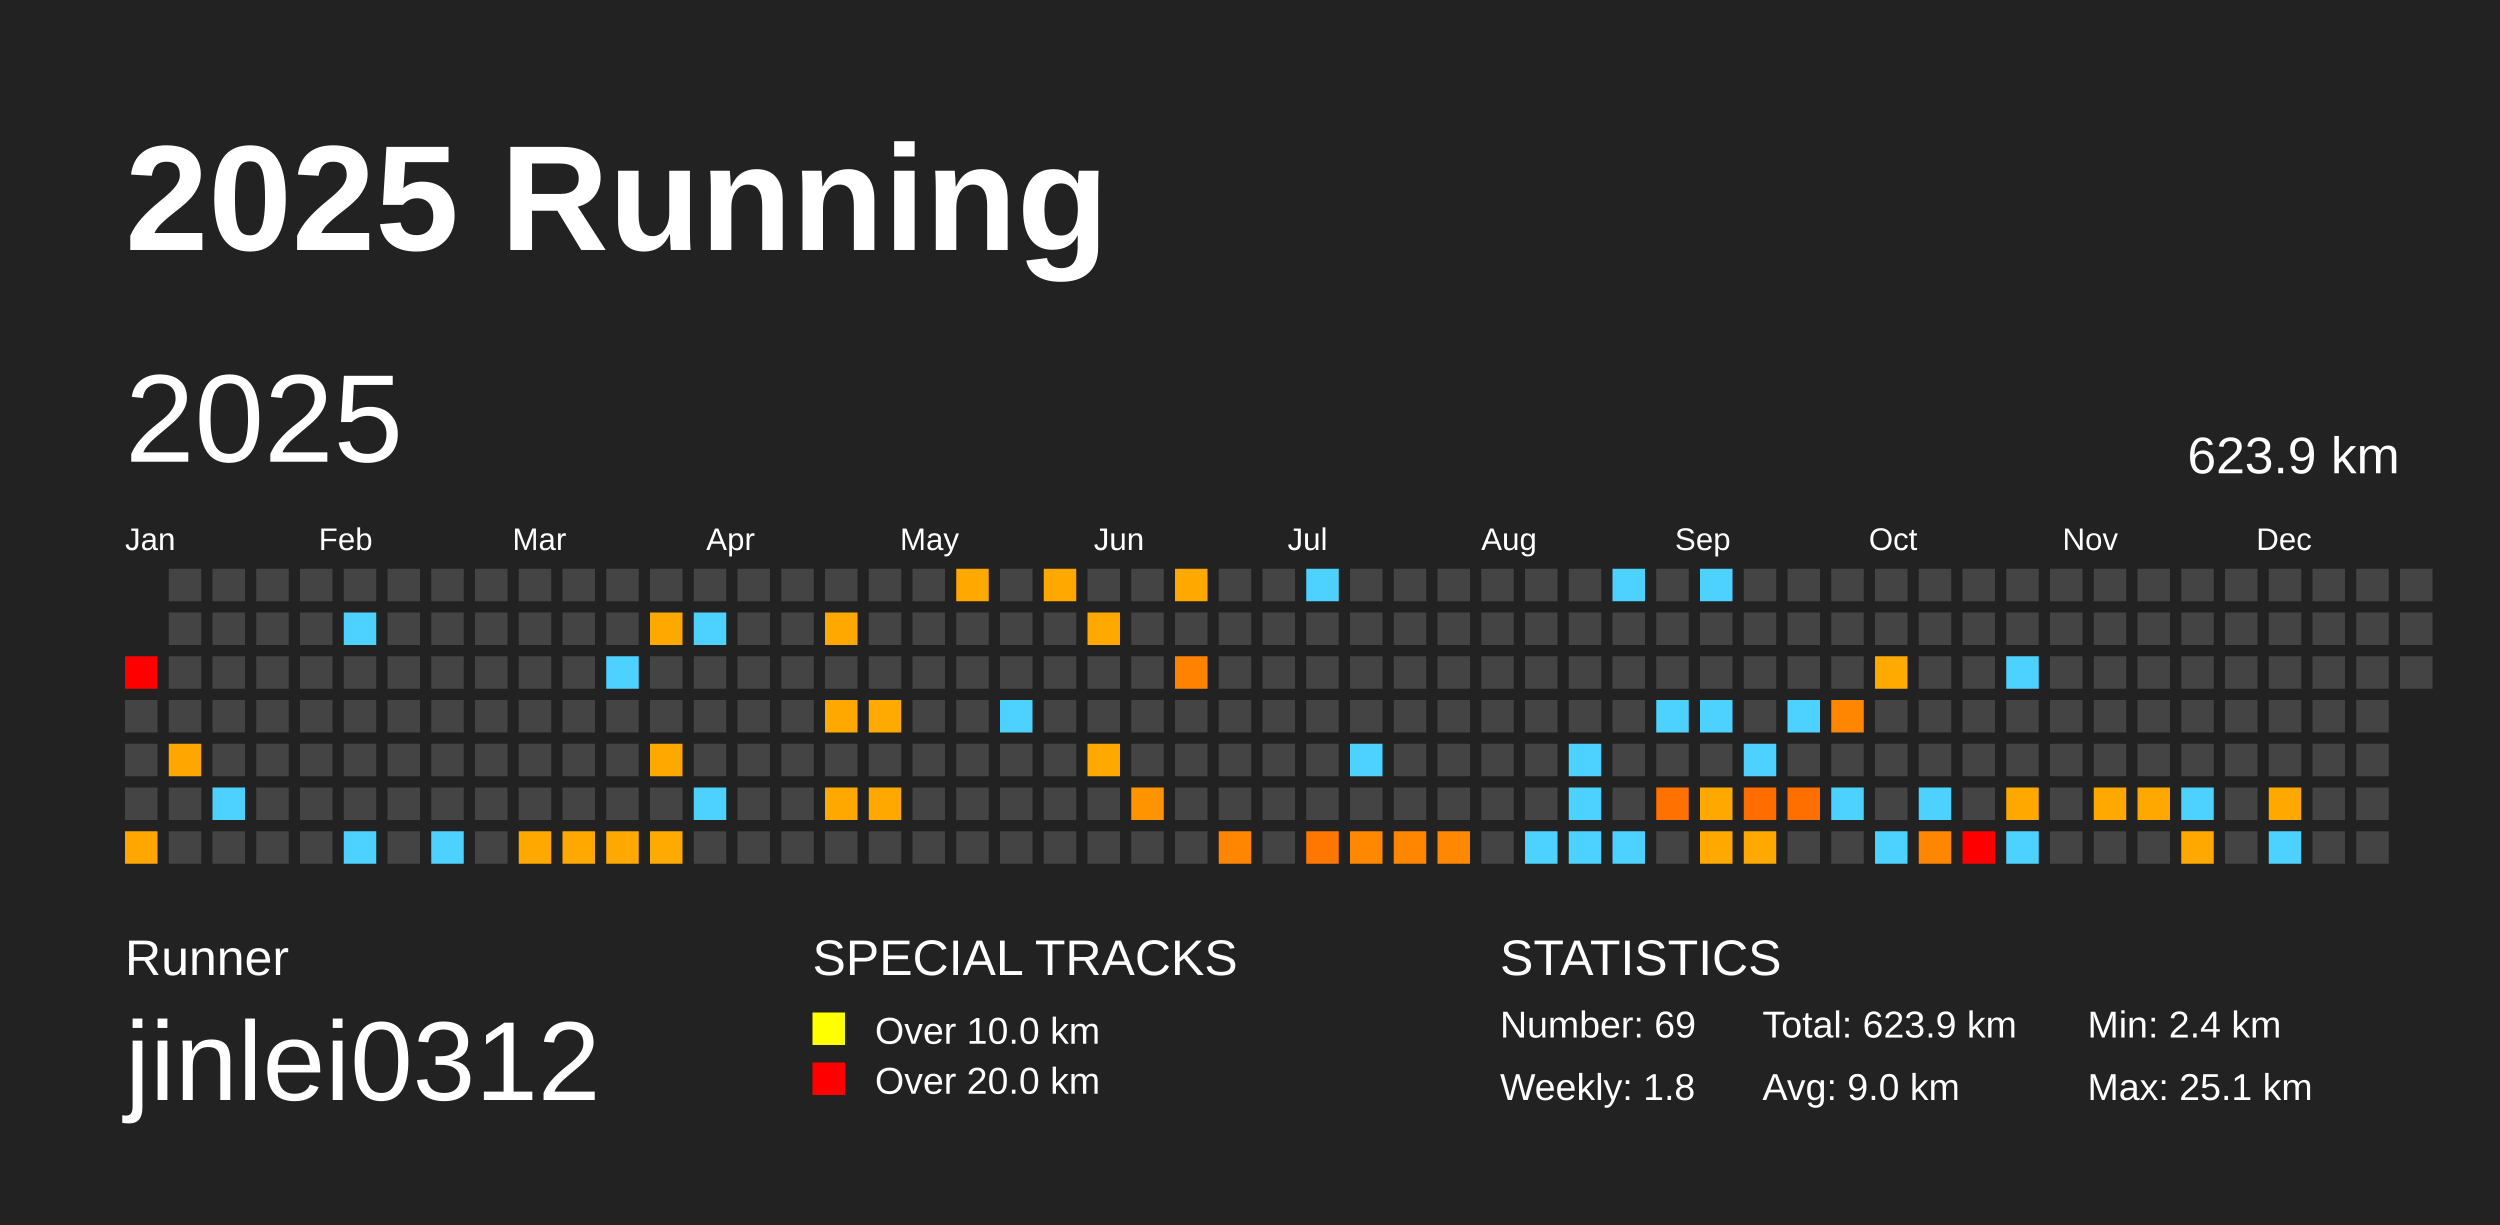
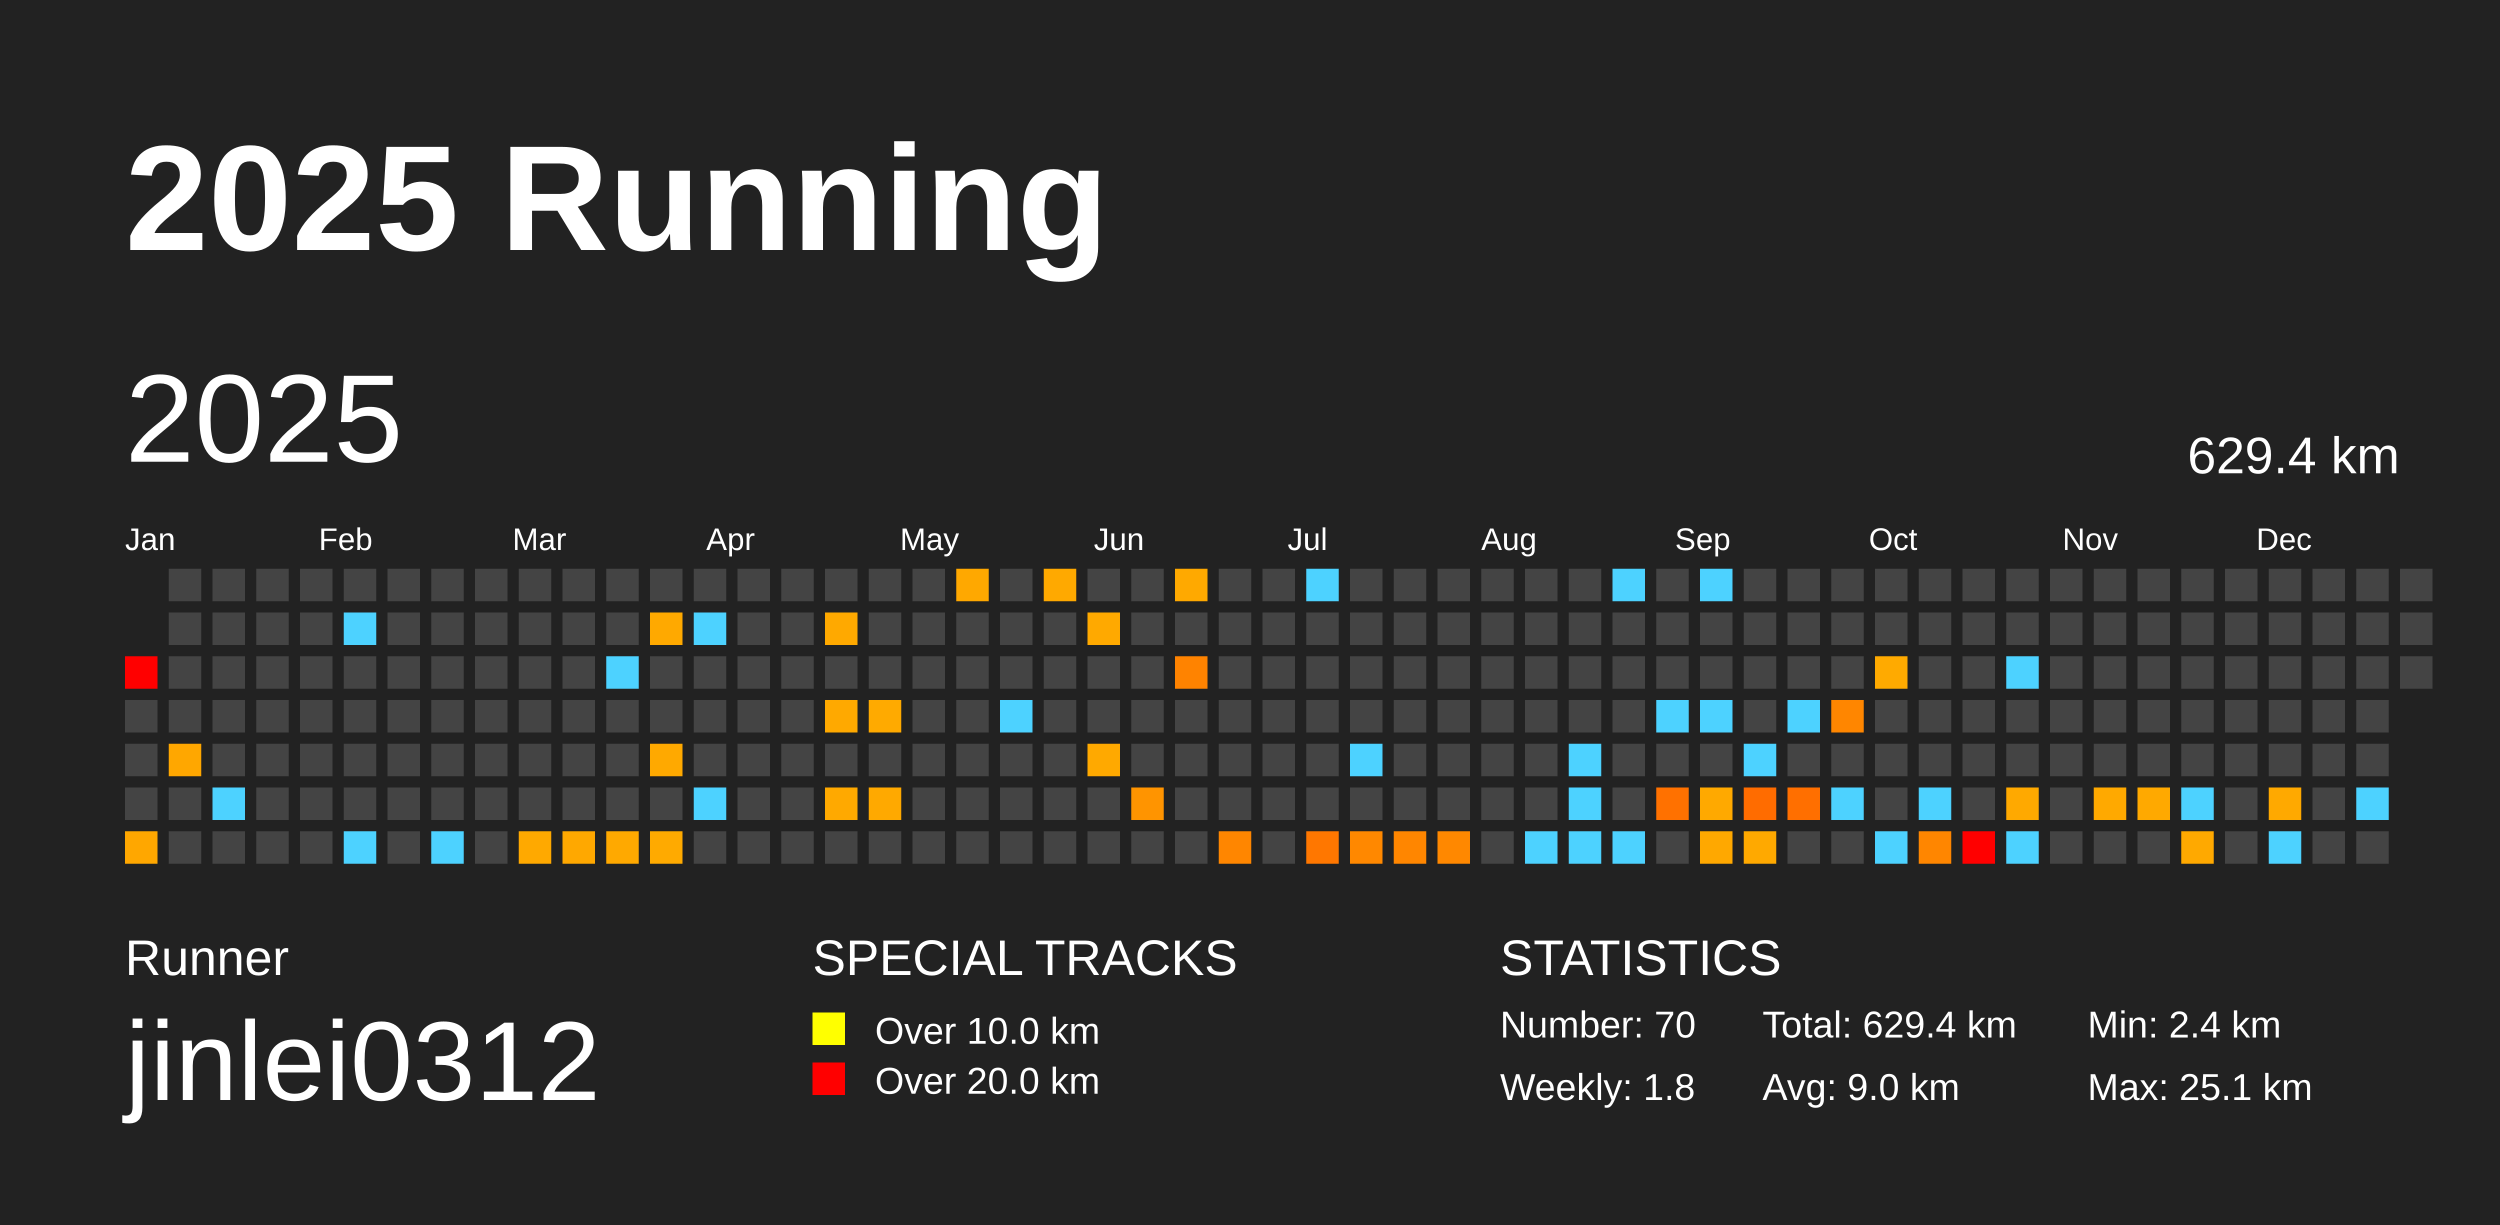
<svg xmlns="http://www.w3.org/2000/svg" baseProfile="full" height="98mm" version="1.1" viewBox="0,0,200,98" width="200mm">
  <defs />
  <rect fill="#222222" height="98" width="200" x="0" y="0" />
  <text fill="#FFFFFF" style="font-size:12px; font-family:Arial; font-weight:bold;" x="10" y="20">2025 Running</text>
  <text fill="#FFFFFF" style="font-size:4px; font-family:Arial" x="10" y="78">Runner</text>
  <text fill="#FFFFFF" style="font-size:9px; font-family:Arial" x="10" y="88">jinlei0312</text>
  <text fill="#FFFFFF" style="font-size:4px; font-family:Arial" x="65" y="78">SPECIAL TRACKS</text>
  <rect fill="yellow" height="2.6" width="2.6" x="65" y="81" />
  <text fill="#FFFFFF" style="font-size:3px; font-family:Arial" x="70" y="83.5">Over 10.0 km</text>
  <rect fill="red" height="2.6" width="2.6" x="65" y="85" />
  <text fill="#FFFFFF" style="font-size:3px; font-family:Arial" x="70" y="87.5">Over 20.0 km</text>
  <text fill="#FFFFFF" style="font-size:4px; font-family:Arial" x="120" y="78">STATISTICS</text>
-   <text fill="#FFFFFF" style="font-size:3px; font-family:Arial" x="120" y="83">Number: 69</text>
+   <text fill="#FFFFFF" style="font-size:3px; font-family:Arial" x="120" y="83">Number: 70</text>
  <text fill="#FFFFFF" style="font-size:3px; font-family:Arial" x="120" y="88">Weekly: 1.8</text>
-   <text fill="#FFFFFF" style="font-size:3px; font-family:Arial" x="141" y="83">Total: 623.9 km</text>
+   <text fill="#FFFFFF" style="font-size:3px; font-family:Arial" x="141" y="83">Total: 629.4 km</text>
  <text fill="#FFFFFF" style="font-size:3px; font-family:Arial" x="141" y="88">Avg: 9.0 km</text>
  <text fill="#FFFFFF" style="font-size:3px; font-family:Arial" x="167" y="83">Min: 2.4 km</text>
  <text fill="#FFFFFF" style="font-size:3px; font-family:Arial" x="167" y="88">Max: 25.1 km</text>
  <text dominant-baseline="hanging" fill="#FFFFFF" style="font-size:10.0px; font-family:Arial;" x="10" y="30">2025</text>
-   <text dominant-baseline="hanging" fill="#FFFFFF" style="font-size:4.125px; font-family:Arial;" x="175" y="35">623.9 km</text>
+   <text dominant-baseline="hanging" fill="#FFFFFF" style="font-size:4.125px; font-family:Arial;" x="175" y="35">629.4 km</text>
  <text fill="#FFFFFF" style="font-size:2.5px; font-family:Arial" x="10.0" y="44">Jan</text>
  <text fill="#FFFFFF" style="font-size:2.5px; font-family:Arial" x="25.5" y="44">Feb</text>
  <text fill="#FFFFFF" style="font-size:2.5px; font-family:Arial" x="41.0" y="44">Mar</text>
  <text fill="#FFFFFF" style="font-size:2.5px; font-family:Arial" x="56.5" y="44">Apr</text>
  <text fill="#FFFFFF" style="font-size:2.5px; font-family:Arial" x="72.0" y="44">May</text>
  <text fill="#FFFFFF" style="font-size:2.5px; font-family:Arial" x="87.5" y="44">Jun</text>
  <text fill="#FFFFFF" style="font-size:2.5px; font-family:Arial" x="103.0" y="44">Jul</text>
  <text fill="#FFFFFF" style="font-size:2.5px; font-family:Arial" x="118.5" y="44">Aug</text>
  <text fill="#FFFFFF" style="font-size:2.5px; font-family:Arial" x="134.0" y="44">Sep</text>
  <text fill="#FFFFFF" style="font-size:2.5px; font-family:Arial" x="149.5" y="44">Oct</text>
  <text fill="#FFFFFF" style="font-size:2.5px; font-family:Arial" x="165.0" y="44">Nov</text>
  <text fill="#FFFFFF" style="font-size:2.5px; font-family:Arial" x="180.5" y="44">Dec</text>
  <rect fill="red" height="2.6" width="2.6" x="10.0" y="52.5" />
  <rect fill="#444444" height="2.6" width="2.6" x="10.0" y="56.0" />
  <rect fill="#444444" height="2.6" width="2.6" x="10.0" y="59.5" />
  <rect fill="#444444" height="2.6" width="2.6" x="10.0" y="63.0" />
  <rect fill="#ffa700" height="2.6" width="2.6" x="10.0" y="66.5" />
  <rect fill="#444444" height="2.6" width="2.6" x="13.5" y="45.5" />
  <rect fill="#444444" height="2.6" width="2.6" x="13.5" y="49.0" />
  <rect fill="#444444" height="2.6" width="2.6" x="13.5" y="52.5" />
  <rect fill="#444444" height="2.6" width="2.6" x="13.5" y="56.0" />
  <rect fill="#ffa700" height="2.6" width="2.6" x="13.5" y="59.5" />
  <rect fill="#444444" height="2.6" width="2.6" x="13.5" y="63.0" />
  <rect fill="#444444" height="2.6" width="2.6" x="13.5" y="66.5" />
  <rect fill="#444444" height="2.6" width="2.6" x="17.0" y="45.5" />
  <rect fill="#444444" height="2.6" width="2.6" x="17.0" y="49.0" />
  <rect fill="#444444" height="2.6" width="2.6" x="17.0" y="52.5" />
  <rect fill="#444444" height="2.6" width="2.6" x="17.0" y="56.0" />
  <rect fill="#444444" height="2.6" width="2.6" x="17.0" y="59.5" />
  <rect fill="#4dd2ff" height="2.6" width="2.6" x="17.0" y="63.0" />
  <rect fill="#444444" height="2.6" width="2.6" x="17.0" y="66.5" />
  <rect fill="#444444" height="2.6" width="2.6" x="20.5" y="45.5" />
  <rect fill="#444444" height="2.6" width="2.6" x="20.5" y="49.0" />
  <rect fill="#444444" height="2.6" width="2.6" x="20.5" y="52.5" />
  <rect fill="#444444" height="2.6" width="2.6" x="20.5" y="56.0" />
  <rect fill="#444444" height="2.6" width="2.6" x="20.5" y="59.5" />
  <rect fill="#444444" height="2.6" width="2.6" x="20.5" y="63.0" />
  <rect fill="#444444" height="2.6" width="2.6" x="20.5" y="66.5" />
  <rect fill="#444444" height="2.6" width="2.6" x="24.0" y="45.5" />
  <rect fill="#444444" height="2.6" width="2.6" x="24.0" y="49.0" />
  <rect fill="#444444" height="2.6" width="2.6" x="24.0" y="52.5" />
  <rect fill="#444444" height="2.6" width="2.6" x="24.0" y="56.0" />
  <rect fill="#444444" height="2.6" width="2.6" x="24.0" y="59.5" />
  <rect fill="#444444" height="2.6" width="2.6" x="24.0" y="63.0" />
  <rect fill="#444444" height="2.6" width="2.6" x="24.0" y="66.5" />
  <rect fill="#444444" height="2.6" width="2.6" x="27.5" y="45.5" />
  <rect fill="#4dd2ff" height="2.6" width="2.6" x="27.5" y="49.0" />
  <rect fill="#444444" height="2.6" width="2.6" x="27.5" y="52.5" />
  <rect fill="#444444" height="2.6" width="2.6" x="27.5" y="56.0" />
  <rect fill="#444444" height="2.6" width="2.6" x="27.5" y="59.5" />
  <rect fill="#444444" height="2.6" width="2.6" x="27.5" y="63.0" />
  <rect fill="#4dd2ff" height="2.6" width="2.6" x="27.5" y="66.5" />
  <rect fill="#444444" height="2.6" width="2.6" x="31.0" y="45.5" />
  <rect fill="#444444" height="2.6" width="2.6" x="31.0" y="49.0" />
  <rect fill="#444444" height="2.6" width="2.6" x="31.0" y="52.5" />
  <rect fill="#444444" height="2.6" width="2.6" x="31.0" y="56.0" />
  <rect fill="#444444" height="2.6" width="2.6" x="31.0" y="59.5" />
  <rect fill="#444444" height="2.6" width="2.6" x="31.0" y="63.0" />
  <rect fill="#444444" height="2.6" width="2.6" x="31.0" y="66.5" />
  <rect fill="#444444" height="2.6" width="2.6" x="34.5" y="45.5" />
  <rect fill="#444444" height="2.6" width="2.6" x="34.5" y="49.0" />
  <rect fill="#444444" height="2.6" width="2.6" x="34.5" y="52.5" />
  <rect fill="#444444" height="2.6" width="2.6" x="34.5" y="56.0" />
  <rect fill="#444444" height="2.6" width="2.6" x="34.5" y="59.5" />
  <rect fill="#444444" height="2.6" width="2.6" x="34.5" y="63.0" />
  <rect fill="#4dd2ff" height="2.6" width="2.6" x="34.5" y="66.5" />
  <rect fill="#444444" height="2.6" width="2.6" x="38.0" y="45.5" />
  <rect fill="#444444" height="2.6" width="2.6" x="38.0" y="49.0" />
  <rect fill="#444444" height="2.6" width="2.6" x="38.0" y="52.5" />
  <rect fill="#444444" height="2.6" width="2.6" x="38.0" y="56.0" />
  <rect fill="#444444" height="2.6" width="2.6" x="38.0" y="59.5" />
  <rect fill="#444444" height="2.6" width="2.6" x="38.0" y="63.0" />
  <rect fill="#444444" height="2.6" width="2.6" x="38.0" y="66.5" />
  <rect fill="#444444" height="2.6" width="2.6" x="41.5" y="45.5" />
  <rect fill="#444444" height="2.6" width="2.6" x="41.5" y="49.0" />
  <rect fill="#444444" height="2.6" width="2.6" x="41.5" y="52.5" />
  <rect fill="#444444" height="2.6" width="2.6" x="41.5" y="56.0" />
  <rect fill="#444444" height="2.6" width="2.6" x="41.5" y="59.5" />
  <rect fill="#444444" height="2.6" width="2.6" x="41.5" y="63.0" />
  <rect fill="#ffa900" height="2.6" width="2.6" x="41.5" y="66.5" />
  <rect fill="#444444" height="2.6" width="2.6" x="45.0" y="45.5" />
  <rect fill="#444444" height="2.6" width="2.6" x="45.0" y="49.0" />
  <rect fill="#444444" height="2.6" width="2.6" x="45.0" y="52.5" />
  <rect fill="#444444" height="2.6" width="2.6" x="45.0" y="56.0" />
  <rect fill="#444444" height="2.6" width="2.6" x="45.0" y="59.5" />
  <rect fill="#444444" height="2.6" width="2.6" x="45.0" y="63.0" />
  <rect fill="#ffa800" height="2.6" width="2.6" x="45.0" y="66.5" />
  <rect fill="#444444" height="2.6" width="2.6" x="48.5" y="45.5" />
  <rect fill="#444444" height="2.6" width="2.6" x="48.5" y="49.0" />
  <rect fill="#4dd2ff" height="2.6" width="2.6" x="48.5" y="52.5" />
  <rect fill="#444444" height="2.6" width="2.6" x="48.5" y="56.0" />
  <rect fill="#444444" height="2.6" width="2.6" x="48.5" y="59.5" />
  <rect fill="#444444" height="2.6" width="2.6" x="48.5" y="63.0" />
  <rect fill="#ffa900" height="2.6" width="2.6" x="48.5" y="66.5" />
  <rect fill="#444444" height="2.6" width="2.6" x="52.0" y="45.5" />
  <rect fill="#ffa900" height="2.6" width="2.6" x="52.0" y="49.0" />
  <rect fill="#444444" height="2.6" width="2.6" x="52.0" y="52.5" />
  <rect fill="#444444" height="2.6" width="2.6" x="52.0" y="56.0" />
  <rect fill="#ffa900" height="2.6" width="2.6" x="52.0" y="59.5" />
  <rect fill="#444444" height="2.6" width="2.6" x="52.0" y="63.0" />
  <rect fill="#ffaa00" height="2.6" width="2.6" x="52.0" y="66.5" />
  <rect fill="#444444" height="2.6" width="2.6" x="55.5" y="45.5" />
  <rect fill="#4dd2ff" height="2.6" width="2.6" x="55.5" y="49.0" />
  <rect fill="#444444" height="2.6" width="2.6" x="55.5" y="52.5" />
  <rect fill="#444444" height="2.6" width="2.6" x="55.5" y="56.0" />
  <rect fill="#444444" height="2.6" width="2.6" x="55.5" y="59.5" />
  <rect fill="#4dd2ff" height="2.6" width="2.6" x="55.5" y="63.0" />
  <rect fill="#444444" height="2.6" width="2.6" x="55.5" y="66.5" />
  <rect fill="#444444" height="2.6" width="2.6" x="59.0" y="45.5" />
  <rect fill="#444444" height="2.6" width="2.6" x="59.0" y="49.0" />
  <rect fill="#444444" height="2.6" width="2.6" x="59.0" y="52.5" />
  <rect fill="#444444" height="2.6" width="2.6" x="59.0" y="56.0" />
  <rect fill="#444444" height="2.6" width="2.6" x="59.0" y="59.5" />
  <rect fill="#444444" height="2.6" width="2.6" x="59.0" y="63.0" />
  <rect fill="#444444" height="2.6" width="2.6" x="59.0" y="66.5" />
  <rect fill="#444444" height="2.6" width="2.6" x="62.5" y="45.5" />
  <rect fill="#444444" height="2.6" width="2.6" x="62.5" y="49.0" />
  <rect fill="#444444" height="2.6" width="2.6" x="62.5" y="52.5" />
  <rect fill="#444444" height="2.6" width="2.6" x="62.5" y="56.0" />
  <rect fill="#444444" height="2.6" width="2.6" x="62.5" y="59.5" />
  <rect fill="#444444" height="2.6" width="2.6" x="62.5" y="63.0" />
  <rect fill="#444444" height="2.6" width="2.6" x="62.5" y="66.5" />
  <rect fill="#444444" height="2.6" width="2.6" x="66.0" y="45.5" />
  <rect fill="#ffa900" height="2.6" width="2.6" x="66.0" y="49.0" />
  <rect fill="#444444" height="2.6" width="2.6" x="66.0" y="52.5" />
  <rect fill="#ffa900" height="2.6" width="2.6" x="66.0" y="56.0" />
  <rect fill="#444444" height="2.6" width="2.6" x="66.0" y="59.5" />
  <rect fill="#ffa900" height="2.6" width="2.6" x="66.0" y="63.0" />
  <rect fill="#444444" height="2.6" width="2.6" x="66.0" y="66.5" />
  <rect fill="#444444" height="2.6" width="2.6" x="69.5" y="45.5" />
  <rect fill="#444444" height="2.6" width="2.6" x="69.5" y="49.0" />
  <rect fill="#444444" height="2.6" width="2.6" x="69.5" y="52.5" />
  <rect fill="#ffaa00" height="2.6" width="2.6" x="69.5" y="56.0" />
  <rect fill="#444444" height="2.6" width="2.6" x="69.5" y="59.5" />
  <rect fill="#ffa900" height="2.6" width="2.6" x="69.5" y="63.0" />
  <rect fill="#444444" height="2.6" width="2.6" x="69.5" y="66.5" />
  <rect fill="#444444" height="2.6" width="2.6" x="73.0" y="45.5" />
  <rect fill="#444444" height="2.6" width="2.6" x="73.0" y="49.0" />
  <rect fill="#444444" height="2.6" width="2.6" x="73.0" y="52.5" />
  <rect fill="#444444" height="2.6" width="2.6" x="73.0" y="56.0" />
  <rect fill="#444444" height="2.6" width="2.6" x="73.0" y="59.5" />
  <rect fill="#444444" height="2.6" width="2.6" x="73.0" y="63.0" />
  <rect fill="#444444" height="2.6" width="2.6" x="73.0" y="66.5" />
  <rect fill="#ffa800" height="2.6" width="2.6" x="76.5" y="45.5" />
  <rect fill="#444444" height="2.6" width="2.6" x="76.5" y="49.0" />
  <rect fill="#444444" height="2.6" width="2.6" x="76.5" y="52.5" />
  <rect fill="#444444" height="2.6" width="2.6" x="76.5" y="56.0" />
  <rect fill="#444444" height="2.6" width="2.6" x="76.5" y="59.5" />
  <rect fill="#444444" height="2.6" width="2.6" x="76.5" y="63.0" />
  <rect fill="#444444" height="2.6" width="2.6" x="76.5" y="66.5" />
  <rect fill="#444444" height="2.6" width="2.6" x="80.0" y="45.5" />
  <rect fill="#444444" height="2.6" width="2.6" x="80.0" y="49.0" />
  <rect fill="#444444" height="2.6" width="2.6" x="80.0" y="52.5" />
  <rect fill="#4dd2ff" height="2.6" width="2.6" x="80.0" y="56.0" />
  <rect fill="#444444" height="2.6" width="2.6" x="80.0" y="59.5" />
  <rect fill="#444444" height="2.6" width="2.6" x="80.0" y="63.0" />
  <rect fill="#444444" height="2.6" width="2.6" x="80.0" y="66.5" />
  <rect fill="#ffa900" height="2.6" width="2.6" x="83.5" y="45.5" />
  <rect fill="#444444" height="2.6" width="2.6" x="83.5" y="49.0" />
  <rect fill="#444444" height="2.6" width="2.6" x="83.5" y="52.5" />
  <rect fill="#444444" height="2.6" width="2.6" x="83.5" y="56.0" />
  <rect fill="#444444" height="2.6" width="2.6" x="83.5" y="59.5" />
  <rect fill="#444444" height="2.6" width="2.6" x="83.5" y="63.0" />
  <rect fill="#444444" height="2.6" width="2.6" x="83.5" y="66.5" />
  <rect fill="#444444" height="2.6" width="2.6" x="87.0" y="45.5" />
  <rect fill="#ffa900" height="2.6" width="2.6" x="87.0" y="49.0" />
  <rect fill="#444444" height="2.6" width="2.6" x="87.0" y="52.5" />
  <rect fill="#444444" height="2.6" width="2.6" x="87.0" y="56.0" />
  <rect fill="#ffa900" height="2.6" width="2.6" x="87.0" y="59.5" />
  <rect fill="#444444" height="2.6" width="2.6" x="87.0" y="63.0" />
  <rect fill="#444444" height="2.6" width="2.6" x="87.0" y="66.5" />
  <rect fill="#444444" height="2.6" width="2.6" x="90.5" y="45.5" />
  <rect fill="#444444" height="2.6" width="2.6" x="90.5" y="49.0" />
  <rect fill="#444444" height="2.6" width="2.6" x="90.5" y="52.5" />
  <rect fill="#444444" height="2.6" width="2.6" x="90.5" y="56.0" />
  <rect fill="#444444" height="2.6" width="2.6" x="90.5" y="59.5" />
  <rect fill="#ff9400" height="2.6" width="2.6" x="90.5" y="63.0" />
  <rect fill="#444444" height="2.6" width="2.6" x="90.5" y="66.5" />
  <rect fill="#ffa900" height="2.6" width="2.6" x="94.0" y="45.5" />
  <rect fill="#444444" height="2.6" width="2.6" x="94.0" y="49.0" />
  <rect fill="#ff8300" height="2.6" width="2.6" x="94.0" y="52.5" />
  <rect fill="#444444" height="2.6" width="2.6" x="94.0" y="56.0" />
  <rect fill="#444444" height="2.6" width="2.6" x="94.0" y="59.5" />
  <rect fill="#444444" height="2.6" width="2.6" x="94.0" y="63.0" />
  <rect fill="#444444" height="2.6" width="2.6" x="94.0" y="66.5" />
  <rect fill="#444444" height="2.6" width="2.6" x="97.5" y="45.5" />
  <rect fill="#444444" height="2.6" width="2.6" x="97.5" y="49.0" />
  <rect fill="#444444" height="2.6" width="2.6" x="97.5" y="52.5" />
  <rect fill="#444444" height="2.6" width="2.6" x="97.5" y="56.0" />
  <rect fill="#444444" height="2.6" width="2.6" x="97.5" y="59.5" />
  <rect fill="#444444" height="2.6" width="2.6" x="97.5" y="63.0" />
  <rect fill="#ff8600" height="2.6" width="2.6" x="97.5" y="66.5" />
  <rect fill="#444444" height="2.6" width="2.6" x="101.0" y="45.5" />
  <rect fill="#444444" height="2.6" width="2.6" x="101.0" y="49.0" />
  <rect fill="#444444" height="2.6" width="2.6" x="101.0" y="52.5" />
  <rect fill="#444444" height="2.6" width="2.6" x="101.0" y="56.0" />
  <rect fill="#444444" height="2.6" width="2.6" x="101.0" y="59.5" />
  <rect fill="#444444" height="2.6" width="2.6" x="101.0" y="63.0" />
  <rect fill="#444444" height="2.6" width="2.6" x="101.0" y="66.5" />
  <rect fill="#4dd2ff" height="2.6" width="2.6" x="104.5" y="45.5" />
  <rect fill="#444444" height="2.6" width="2.6" x="104.5" y="49.0" />
  <rect fill="#444444" height="2.6" width="2.6" x="104.5" y="52.5" />
  <rect fill="#444444" height="2.6" width="2.6" x="104.5" y="56.0" />
  <rect fill="#444444" height="2.6" width="2.6" x="104.5" y="59.5" />
  <rect fill="#444444" height="2.6" width="2.6" x="104.5" y="63.0" />
  <rect fill="#ff7700" height="2.6" width="2.6" x="104.5" y="66.5" />
  <rect fill="#444444" height="2.6" width="2.6" x="108.0" y="45.5" />
  <rect fill="#444444" height="2.6" width="2.6" x="108.0" y="49.0" />
  <rect fill="#444444" height="2.6" width="2.6" x="108.0" y="52.5" />
  <rect fill="#444444" height="2.6" width="2.6" x="108.0" y="56.0" />
  <rect fill="#4dd2ff" height="2.6" width="2.6" x="108.0" y="59.5" />
  <rect fill="#444444" height="2.6" width="2.6" x="108.0" y="63.0" />
  <rect fill="#ff8800" height="2.6" width="2.6" x="108.0" y="66.5" />
  <rect fill="#444444" height="2.6" width="2.6" x="111.5" y="45.5" />
  <rect fill="#444444" height="2.6" width="2.6" x="111.5" y="49.0" />
  <rect fill="#444444" height="2.6" width="2.6" x="111.5" y="52.5" />
  <rect fill="#444444" height="2.6" width="2.6" x="111.5" y="56.0" />
  <rect fill="#444444" height="2.6" width="2.6" x="111.5" y="59.5" />
  <rect fill="#444444" height="2.6" width="2.6" x="111.5" y="63.0" />
  <rect fill="#ff8600" height="2.6" width="2.6" x="111.5" y="66.5" />
  <rect fill="#444444" height="2.6" width="2.6" x="115.0" y="45.5" />
  <rect fill="#444444" height="2.6" width="2.6" x="115.0" y="49.0" />
  <rect fill="#444444" height="2.6" width="2.6" x="115.0" y="52.5" />
  <rect fill="#444444" height="2.6" width="2.6" x="115.0" y="56.0" />
  <rect fill="#444444" height="2.6" width="2.6" x="115.0" y="59.5" />
  <rect fill="#444444" height="2.6" width="2.6" x="115.0" y="63.0" />
  <rect fill="#ff8800" height="2.6" width="2.6" x="115.0" y="66.5" />
  <rect fill="#444444" height="2.6" width="2.6" x="118.5" y="45.5" />
  <rect fill="#444444" height="2.6" width="2.6" x="118.5" y="49.0" />
  <rect fill="#444444" height="2.6" width="2.6" x="118.5" y="52.5" />
  <rect fill="#444444" height="2.6" width="2.6" x="118.5" y="56.0" />
  <rect fill="#444444" height="2.6" width="2.6" x="118.5" y="59.5" />
  <rect fill="#444444" height="2.6" width="2.6" x="118.5" y="63.0" />
  <rect fill="#444444" height="2.6" width="2.6" x="118.5" y="66.5" />
  <rect fill="#444444" height="2.6" width="2.6" x="122.0" y="45.5" />
  <rect fill="#444444" height="2.6" width="2.6" x="122.0" y="49.0" />
  <rect fill="#444444" height="2.6" width="2.6" x="122.0" y="52.5" />
  <rect fill="#444444" height="2.6" width="2.6" x="122.0" y="56.0" />
  <rect fill="#444444" height="2.6" width="2.6" x="122.0" y="59.5" />
  <rect fill="#444444" height="2.6" width="2.6" x="122.0" y="63.0" />
  <rect fill="#4dd2ff" height="2.6" width="2.6" x="122.0" y="66.5" />
  <rect fill="#444444" height="2.6" width="2.6" x="125.5" y="45.5" />
  <rect fill="#444444" height="2.6" width="2.6" x="125.5" y="49.0" />
  <rect fill="#444444" height="2.6" width="2.6" x="125.5" y="52.5" />
  <rect fill="#444444" height="2.6" width="2.6" x="125.5" y="56.0" />
  <rect fill="#4dd2ff" height="2.6" width="2.6" x="125.5" y="59.5" />
  <rect fill="#4dd2ff" height="2.6" width="2.6" x="125.5" y="63.0" />
  <rect fill="#4dd2ff" height="2.6" width="2.6" x="125.5" y="66.5" />
  <rect fill="#4dd2ff" height="2.6" width="2.6" x="129.0" y="45.5" />
  <rect fill="#444444" height="2.6" width="2.6" x="129.0" y="49.0" />
  <rect fill="#444444" height="2.6" width="2.6" x="129.0" y="52.5" />
  <rect fill="#444444" height="2.6" width="2.6" x="129.0" y="56.0" />
  <rect fill="#444444" height="2.6" width="2.6" x="129.0" y="59.5" />
  <rect fill="#444444" height="2.6" width="2.6" x="129.0" y="63.0" />
  <rect fill="#4dd2ff" height="2.6" width="2.6" x="129.0" y="66.5" />
  <rect fill="#444444" height="2.6" width="2.6" x="132.5" y="45.5" />
  <rect fill="#444444" height="2.6" width="2.6" x="132.5" y="49.0" />
  <rect fill="#444444" height="2.6" width="2.6" x="132.5" y="52.5" />
  <rect fill="#4dd2ff" height="2.6" width="2.6" x="132.5" y="56.0" />
  <rect fill="#444444" height="2.6" width="2.6" x="132.5" y="59.5" />
  <rect fill="#ff7100" height="2.6" width="2.6" x="132.5" y="63.0" />
  <rect fill="#444444" height="2.6" width="2.6" x="132.5" y="66.5" />
  <rect fill="#4dd2ff" height="2.6" width="2.6" x="136.0" y="45.5" />
  <rect fill="#444444" height="2.6" width="2.6" x="136.0" y="49.0" />
  <rect fill="#444444" height="2.6" width="2.6" x="136.0" y="52.5" />
  <rect fill="#4dd2ff" height="2.6" width="2.6" x="136.0" y="56.0" />
  <rect fill="#444444" height="2.6" width="2.6" x="136.0" y="59.5" />
  <rect fill="#ffa900" height="2.6" width="2.6" x="136.0" y="63.0" />
  <rect fill="#ffa800" height="2.6" width="2.6" x="136.0" y="66.5" />
  <rect fill="#444444" height="2.6" width="2.6" x="139.5" y="45.5" />
  <rect fill="#444444" height="2.6" width="2.6" x="139.5" y="49.0" />
  <rect fill="#444444" height="2.6" width="2.6" x="139.5" y="52.5" />
  <rect fill="#444444" height="2.6" width="2.6" x="139.5" y="56.0" />
  <rect fill="#4dd2ff" height="2.6" width="2.6" x="139.5" y="59.5" />
  <rect fill="#ff6c00" height="2.6" width="2.6" x="139.5" y="63.0" />
  <rect fill="#ffa900" height="2.6" width="2.6" x="139.5" y="66.5" />
  <rect fill="#444444" height="2.6" width="2.6" x="143.0" y="45.5" />
  <rect fill="#444444" height="2.6" width="2.6" x="143.0" y="49.0" />
  <rect fill="#444444" height="2.6" width="2.6" x="143.0" y="52.5" />
  <rect fill="#4dd2ff" height="2.6" width="2.6" x="143.0" y="56.0" />
  <rect fill="#444444" height="2.6" width="2.6" x="143.0" y="59.5" />
  <rect fill="#ff6f00" height="2.6" width="2.6" x="143.0" y="63.0" />
  <rect fill="#444444" height="2.6" width="2.6" x="143.0" y="66.5" />
  <rect fill="#444444" height="2.6" width="2.6" x="146.5" y="45.5" />
  <rect fill="#444444" height="2.6" width="2.6" x="146.5" y="49.0" />
  <rect fill="#444444" height="2.6" width="2.6" x="146.5" y="52.5" />
  <rect fill="#ff8600" height="2.6" width="2.6" x="146.5" y="56.0" />
  <rect fill="#444444" height="2.6" width="2.6" x="146.5" y="59.5" />
  <rect fill="#4dd2ff" height="2.6" width="2.6" x="146.5" y="63.0" />
  <rect fill="#444444" height="2.6" width="2.6" x="146.5" y="66.5" />
  <rect fill="#444444" height="2.6" width="2.6" x="150.0" y="45.5" />
  <rect fill="#444444" height="2.6" width="2.6" x="150.0" y="49.0" />
  <rect fill="#ffaa00" height="2.6" width="2.6" x="150.0" y="52.5" />
  <rect fill="#444444" height="2.6" width="2.6" x="150.0" y="56.0" />
  <rect fill="#444444" height="2.6" width="2.6" x="150.0" y="59.5" />
  <rect fill="#444444" height="2.6" width="2.6" x="150.0" y="63.0" />
  <rect fill="#4dd2ff" height="2.6" width="2.6" x="150.0" y="66.5" />
  <rect fill="#444444" height="2.6" width="2.6" x="153.5" y="45.5" />
  <rect fill="#444444" height="2.6" width="2.6" x="153.5" y="49.0" />
  <rect fill="#444444" height="2.6" width="2.6" x="153.5" y="52.5" />
  <rect fill="#444444" height="2.6" width="2.6" x="153.5" y="56.0" />
  <rect fill="#444444" height="2.6" width="2.6" x="153.5" y="59.5" />
  <rect fill="#4dd2ff" height="2.6" width="2.6" x="153.5" y="63.0" />
  <rect fill="#ff8600" height="2.6" width="2.6" x="153.5" y="66.5" />
  <rect fill="#444444" height="2.6" width="2.6" x="157.0" y="45.5" />
  <rect fill="#444444" height="2.6" width="2.6" x="157.0" y="49.0" />
  <rect fill="#444444" height="2.6" width="2.6" x="157.0" y="52.5" />
  <rect fill="#444444" height="2.6" width="2.6" x="157.0" y="56.0" />
  <rect fill="#444444" height="2.6" width="2.6" x="157.0" y="59.5" />
  <rect fill="#444444" height="2.6" width="2.6" x="157.0" y="63.0" />
  <rect fill="red" height="2.6" width="2.6" x="157.0" y="66.5" />
  <rect fill="#444444" height="2.6" width="2.6" x="160.5" y="45.5" />
  <rect fill="#444444" height="2.6" width="2.6" x="160.5" y="49.0" />
  <rect fill="#4dd2ff" height="2.6" width="2.6" x="160.5" y="52.5" />
  <rect fill="#444444" height="2.6" width="2.6" x="160.5" y="56.0" />
  <rect fill="#444444" height="2.6" width="2.6" x="160.5" y="59.5" />
  <rect fill="#ffa900" height="2.6" width="2.6" x="160.5" y="63.0" />
  <rect fill="#4dd2ff" height="2.6" width="2.6" x="160.5" y="66.5" />
  <rect fill="#444444" height="2.6" width="2.6" x="164.0" y="45.5" />
  <rect fill="#444444" height="2.6" width="2.6" x="164.0" y="49.0" />
  <rect fill="#444444" height="2.6" width="2.6" x="164.0" y="52.5" />
  <rect fill="#444444" height="2.6" width="2.6" x="164.0" y="56.0" />
  <rect fill="#444444" height="2.6" width="2.6" x="164.0" y="59.5" />
  <rect fill="#444444" height="2.6" width="2.6" x="164.0" y="63.0" />
  <rect fill="#444444" height="2.6" width="2.6" x="164.0" y="66.5" />
  <rect fill="#444444" height="2.6" width="2.6" x="167.5" y="45.5" />
  <rect fill="#444444" height="2.6" width="2.6" x="167.5" y="49.0" />
  <rect fill="#444444" height="2.6" width="2.6" x="167.5" y="52.5" />
  <rect fill="#444444" height="2.6" width="2.6" x="167.5" y="56.0" />
  <rect fill="#444444" height="2.6" width="2.6" x="167.5" y="59.5" />
  <rect fill="#ffa900" height="2.6" width="2.6" x="167.5" y="63.0" />
  <rect fill="#444444" height="2.6" width="2.6" x="167.5" y="66.5" />
  <rect fill="#444444" height="2.6" width="2.6" x="171.0" y="45.5" />
  <rect fill="#444444" height="2.6" width="2.6" x="171.0" y="49.0" />
  <rect fill="#444444" height="2.6" width="2.6" x="171.0" y="52.5" />
  <rect fill="#444444" height="2.6" width="2.6" x="171.0" y="56.0" />
  <rect fill="#444444" height="2.6" width="2.6" x="171.0" y="59.5" />
  <rect fill="#ffa900" height="2.6" width="2.6" x="171.0" y="63.0" />
  <rect fill="#444444" height="2.6" width="2.6" x="171.0" y="66.5" />
  <rect fill="#444444" height="2.6" width="2.6" x="174.5" y="45.5" />
  <rect fill="#444444" height="2.6" width="2.6" x="174.5" y="49.0" />
  <rect fill="#444444" height="2.6" width="2.6" x="174.5" y="52.5" />
  <rect fill="#444444" height="2.6" width="2.6" x="174.5" y="56.0" />
  <rect fill="#444444" height="2.6" width="2.6" x="174.5" y="59.5" />
  <rect fill="#4dd2ff" height="2.6" width="2.6" x="174.5" y="63.0" />
  <rect fill="#ffa900" height="2.6" width="2.6" x="174.5" y="66.5" />
  <rect fill="#444444" height="2.6" width="2.6" x="178.0" y="45.5" />
  <rect fill="#444444" height="2.6" width="2.6" x="178.0" y="49.0" />
  <rect fill="#444444" height="2.6" width="2.6" x="178.0" y="52.5" />
  <rect fill="#444444" height="2.6" width="2.6" x="178.0" y="56.0" />
  <rect fill="#444444" height="2.6" width="2.6" x="178.0" y="59.5" />
  <rect fill="#444444" height="2.6" width="2.6" x="178.0" y="63.0" />
  <rect fill="#444444" height="2.6" width="2.6" x="178.0" y="66.5" />
  <rect fill="#444444" height="2.6" width="2.6" x="181.5" y="45.5" />
  <rect fill="#444444" height="2.6" width="2.6" x="181.5" y="49.0" />
  <rect fill="#444444" height="2.6" width="2.6" x="181.5" y="52.5" />
  <rect fill="#444444" height="2.6" width="2.6" x="181.5" y="56.0" />
  <rect fill="#444444" height="2.6" width="2.6" x="181.5" y="59.5" />
  <rect fill="#ffa900" height="2.6" width="2.6" x="181.5" y="63.0" />
  <rect fill="#4dd2ff" height="2.6" width="2.6" x="181.5" y="66.5" />
  <rect fill="#444444" height="2.6" width="2.6" x="185.0" y="45.5" />
  <rect fill="#444444" height="2.6" width="2.6" x="185.0" y="49.0" />
  <rect fill="#444444" height="2.6" width="2.6" x="185.0" y="52.5" />
  <rect fill="#444444" height="2.6" width="2.6" x="185.0" y="56.0" />
  <rect fill="#444444" height="2.6" width="2.6" x="185.0" y="59.5" />
  <rect fill="#444444" height="2.6" width="2.6" x="185.0" y="63.0" />
  <rect fill="#444444" height="2.6" width="2.6" x="185.0" y="66.5" />
  <rect fill="#444444" height="2.6" width="2.6" x="188.5" y="45.5" />
  <rect fill="#444444" height="2.6" width="2.6" x="188.5" y="49.0" />
  <rect fill="#444444" height="2.6" width="2.6" x="188.5" y="52.5" />
  <rect fill="#444444" height="2.6" width="2.6" x="188.5" y="56.0" />
  <rect fill="#444444" height="2.6" width="2.6" x="188.5" y="59.5" />
-   <rect fill="#444444" height="2.6" width="2.6" x="188.5" y="63.0" />
+   <rect fill="#4dd2ff" height="2.6" width="2.6" x="188.5" y="63.0" />
  <rect fill="#444444" height="2.6" width="2.6" x="188.5" y="66.5" />
  <rect fill="#444444" height="2.6" width="2.6" x="192.0" y="45.5" />
  <rect fill="#444444" height="2.6" width="2.6" x="192.0" y="49.0" />
  <rect fill="#444444" height="2.6" width="2.6" x="192.0" y="52.5" />
</svg>
